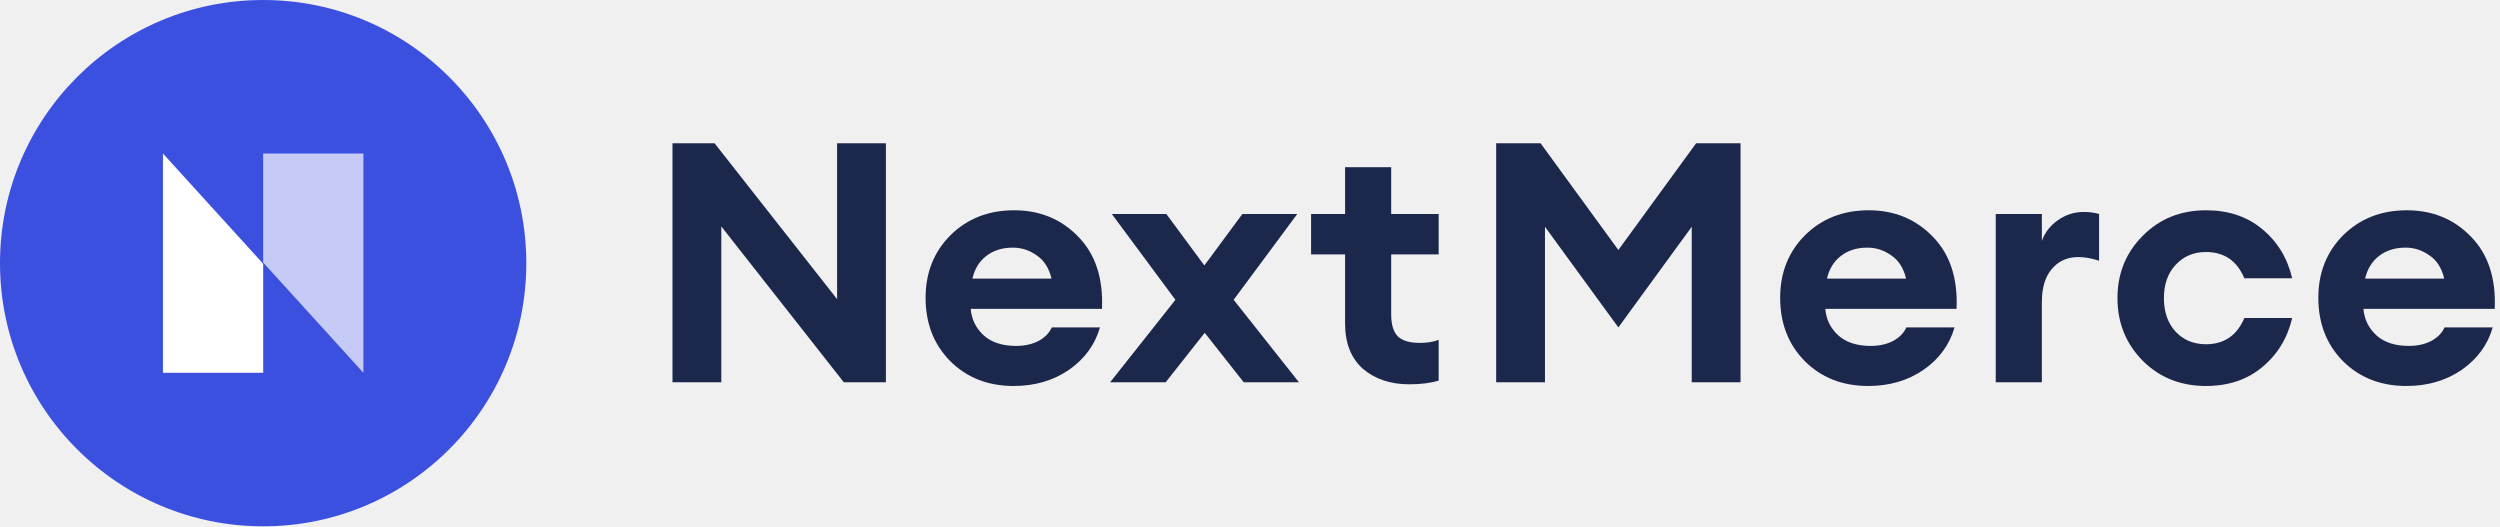
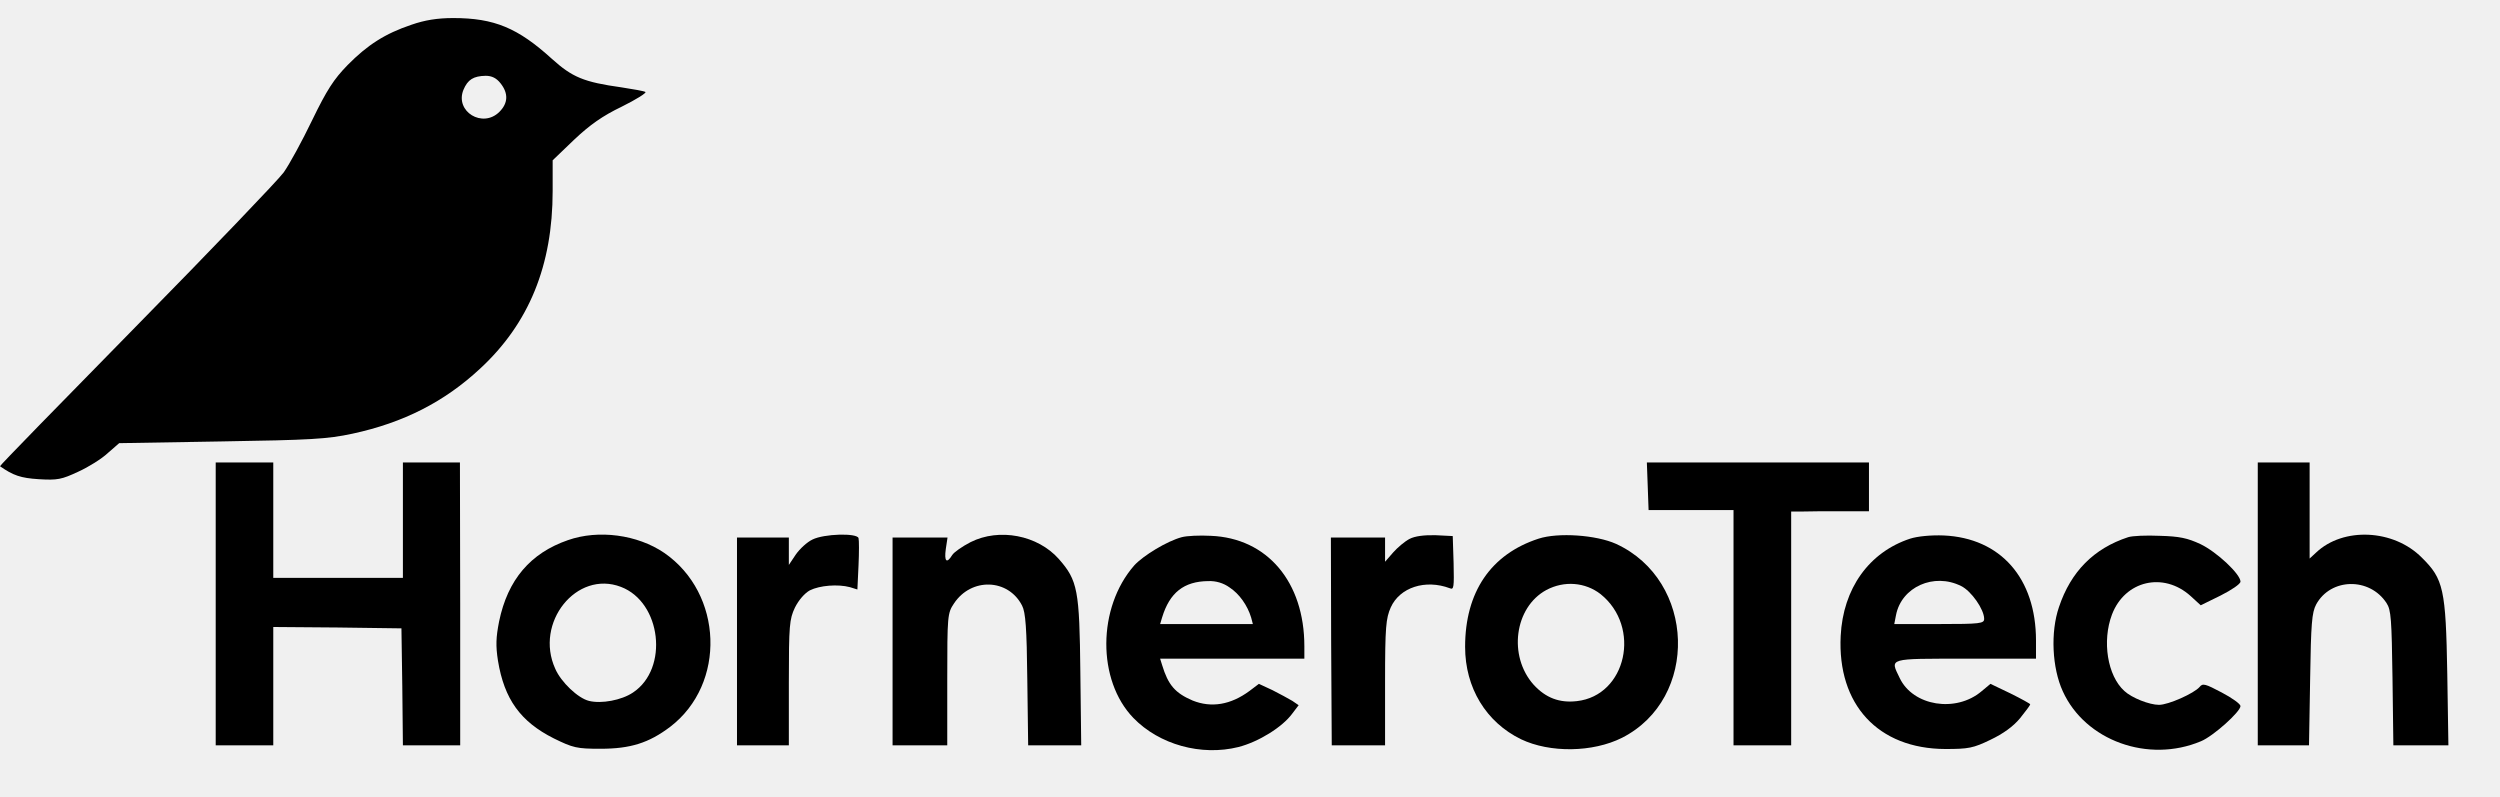
- <svg xmlns="http://www.w3.org/2000/svg" width="171" height="36" viewBox="0 0 171 36" fill="none">
-   <path d="M60.596 26.148H57.718L49.337 15.488V26.148H45.998V9.801H48.877L57.257 20.461V9.801H60.596V26.148Z" fill="#1C274C" />
-   <path d="M69.343 26.401C67.578 26.401 66.127 25.833 64.992 24.697C63.871 23.561 63.311 22.118 63.311 20.369C63.311 18.649 63.879 17.222 65.015 16.086C66.166 14.95 67.616 14.383 69.366 14.383C71.131 14.383 72.597 14.989 73.764 16.201C74.93 17.399 75.467 19.041 75.375 21.128H66.396C66.457 21.85 66.757 22.456 67.294 22.947C67.831 23.423 68.568 23.661 69.504 23.661C70.072 23.661 70.571 23.553 71.001 23.339C71.446 23.108 71.76 22.794 71.945 22.395H75.237C74.899 23.577 74.193 24.544 73.119 25.296C72.044 26.032 70.786 26.401 69.343 26.401ZM69.274 16.938C68.553 16.938 67.946 17.13 67.455 17.514C66.979 17.882 66.665 18.396 66.511 19.056H71.922C71.753 18.335 71.415 17.805 70.909 17.468C70.418 17.115 69.873 16.938 69.274 16.938Z" fill="#1C274C" />
-   <path d="M85.072 26.148L82.401 22.763L79.731 26.148H75.932L80.398 20.507L76.047 14.636H79.777L82.378 18.158L84.98 14.636H88.733L84.381 20.507L88.848 26.148H85.072Z" fill="#1C274C" />
-   <path d="M96.401 26.286C95.111 26.286 94.052 25.933 93.224 25.227C92.41 24.505 92.003 23.469 92.003 22.118V17.399H89.678V14.636H92.003V11.435H95.157V14.636H98.404V17.399H95.157V21.497C95.157 22.203 95.311 22.709 95.618 23.016C95.925 23.308 96.424 23.454 97.115 23.454C97.606 23.454 98.035 23.385 98.404 23.247V26.032C97.851 26.201 97.183 26.286 96.401 26.286Z" fill="#1C274C" />
-   <path d="M102.338 9.801H105.377L110.695 17.099L116.014 9.801H119.053V26.148H115.714V15.511L110.695 22.395L105.676 15.511V26.148H102.338V9.801Z" fill="#1C274C" />
-   <path d="M127.796 26.401C126.03 26.401 124.58 25.833 123.444 24.697C122.324 23.561 121.763 22.118 121.763 20.369C121.763 18.649 122.331 17.222 123.467 16.086C124.618 14.95 126.069 14.383 127.819 14.383C129.584 14.383 131.05 14.989 132.216 16.201C133.383 17.399 133.92 19.041 133.828 21.128H124.849C124.91 21.85 125.209 22.456 125.746 22.947C126.284 23.423 127.02 23.661 127.957 23.661C128.525 23.661 129.023 23.553 129.453 23.339C129.898 23.108 130.213 22.794 130.397 22.395H133.69C133.352 23.577 132.646 24.544 131.571 25.296C130.497 26.032 129.238 26.401 127.796 26.401ZM127.727 16.938C127.005 16.938 126.399 17.13 125.908 17.514C125.432 17.882 125.117 18.396 124.964 19.056H130.374C130.205 18.335 129.868 17.805 129.361 17.468C128.87 17.115 128.325 16.938 127.727 16.938Z" fill="#1C274C" />
-   <path d="M136.509 26.148V14.636H139.663V16.478C139.863 15.91 140.224 15.442 140.745 15.073C141.283 14.69 141.874 14.498 142.518 14.498C142.917 14.498 143.27 14.544 143.577 14.636V17.836C143.071 17.667 142.595 17.583 142.15 17.583C141.398 17.583 140.792 17.859 140.331 18.412C139.886 18.949 139.663 19.693 139.663 20.645V26.148H136.509Z" fill="#1C274C" />
-   <path d="M150.89 26.401C149.156 26.401 147.713 25.825 146.562 24.674C145.411 23.508 144.835 22.08 144.835 20.392C144.835 18.703 145.411 17.283 146.562 16.132C147.713 14.966 149.156 14.383 150.89 14.383C152.425 14.383 153.707 14.812 154.735 15.672C155.779 16.531 156.462 17.652 156.784 19.033H153.515C153.008 17.836 152.133 17.237 150.89 17.237C150.046 17.237 149.355 17.529 148.818 18.112C148.281 18.68 148.012 19.44 148.012 20.392C148.012 21.343 148.281 22.111 148.818 22.694C149.355 23.262 150.046 23.546 150.89 23.546C152.133 23.546 153.008 22.947 153.515 21.75H156.784C156.462 23.131 155.779 24.252 154.735 25.111C153.707 25.971 152.425 26.401 150.89 26.401Z" fill="#1C274C" />
-   <path d="M164.606 26.401C162.841 26.401 161.391 25.833 160.255 24.697C159.134 23.561 158.574 22.118 158.574 20.369C158.574 18.649 159.142 17.222 160.278 16.086C161.429 14.95 162.88 14.383 164.629 14.383C166.394 14.383 167.86 14.989 169.027 16.201C170.193 17.399 170.731 19.041 170.638 21.128H161.659C161.721 21.85 162.02 22.456 162.557 22.947C163.094 23.423 163.831 23.661 164.767 23.661C165.335 23.661 165.834 23.553 166.264 23.339C166.709 23.108 167.024 22.794 167.208 22.395H170.5C170.163 23.577 169.457 24.544 168.382 25.296C167.308 26.032 166.049 26.401 164.606 26.401ZM164.537 16.938C163.816 16.938 163.21 17.13 162.718 17.514C162.243 17.882 161.928 18.396 161.774 19.056H167.185C167.016 18.335 166.678 17.805 166.172 17.468C165.681 17.115 165.136 16.938 164.537 16.938Z" fill="#1C274C" />
-   <circle cx="18" cy="18" r="18" fill="#3C50E0" />
-   <path d="M11.145 10.499L18.002 18.043V25.5H11.145L11.145 10.499Z" fill="white" />
-   <path opacity="0.7" d="M24.857 25.5L18 17.957L18 10.5L24.857 10.5L24.857 25.5Z" fill="white" />
+ <svg xmlns="http://www.w3.org/2000/svg" width="113px" height="36px" viewBox="0 0 113 36" version="1.1">
+   <g id="surface1">
+     <path style=" stroke:none;fill-rule:nonzero;fill:rgb(0%,0%,0%);fill-opacity:1;" d="M 18.602 1.117 C 17.402 1.52 16.609 2.031 15.711 2.941 C 15.086 3.582 14.773 4.066 14.109 5.434 C 13.656 6.375 13.082 7.43 12.82 7.797 C 12.562 8.148 9.566 11.277 6.156 14.746 C 2.746 18.219 -0.027 21.059 0 21.074 C 0.598 21.492 0.938 21.609 1.758 21.66 C 2.602 21.711 2.785 21.672 3.539 21.32 C 3.996 21.113 4.605 20.734 4.879 20.473 L 5.387 20.031 L 10.008 19.953 C 14.059 19.887 14.789 19.848 15.934 19.602 C 18.238 19.105 20.086 18.164 21.699 16.664 C 23.914 14.617 24.98 11.996 24.98 8.629 L 24.98 7.246 L 25.945 6.32 C 26.66 5.645 27.234 5.238 28.105 4.82 C 28.758 4.496 29.238 4.195 29.172 4.156 C 29.109 4.117 28.613 4.027 28.094 3.949 C 26.387 3.711 25.867 3.492 24.941 2.656 C 23.406 1.262 22.34 0.816 20.488 0.816 C 19.762 0.816 19.199 0.91 18.602 1.117 Z M 22.625 3.766 C 22.988 4.223 22.965 4.664 22.574 5.055 C 21.816 5.812 20.555 5.043 20.945 4.066 C 21.141 3.594 21.402 3.438 21.949 3.426 C 22.234 3.426 22.441 3.531 22.625 3.766 Z M 22.625 3.766 " />
+     <path style=" stroke:none;fill-rule:nonzero;fill:rgb(0%,0%,0%);fill-opacity:1;" d="M 9.75 27.297 L 9.75 33.688 L 12.352 33.688 L 12.352 28.34 L 15.258 28.363 L 18.145 28.402 L 18.184 31.039 L 18.211 33.688 L 20.801 33.688 L 20.801 27.297 L 20.789 20.902 L 18.211 20.902 L 18.211 26.121 L 12.352 26.121 L 12.352 20.902 L 9.75 20.902 Z M 9.75 27.297 " />
+     <path style=" stroke:none;fill-rule:nonzero;fill:rgb(0%,0%,0%);fill-opacity:1;" d="M 74.477 21.973 L 74.516 23.055 L 78.355 23.055 L 78.355 33.688 L 80.961 33.688 L 80.961 23.121 L 81.453 23.121 C 81.715 23.109 82.508 23.109 83.211 23.109 L 84.477 23.109 L 84.477 20.902 L 74.438 20.902 Z M 74.477 21.973 " />
+     <path style=" stroke:none;fill-rule:nonzero;fill:rgb(0%,0%,0%);fill-opacity:1;" d="M 102.051 27.297 L 102.051 33.688 L 104.367 33.688 L 104.418 30.711 C 104.457 28.168 104.496 27.688 104.691 27.32 C 105.344 26.121 107.102 26.082 107.871 27.258 C 108.078 27.57 108.102 27.988 108.141 30.648 L 108.18 33.688 L 110.668 33.688 L 110.617 30.453 C 110.551 26.617 110.445 26.172 109.469 25.207 C 108.195 23.918 105.918 23.812 104.691 24.973 L 104.395 25.246 L 104.395 20.902 L 102.051 20.902 Z M 102.051 27.297 " />
+     <path style=" stroke:none;fill-rule:nonzero;fill:rgb(0%,0%,0%);fill-opacity:1;" d="M 25.672 24.414 C 23.977 25 22.949 26.199 22.559 28.09 C 22.418 28.809 22.402 29.188 22.508 29.863 C 22.793 31.602 23.523 32.617 25.031 33.375 C 25.906 33.805 26.074 33.844 27.141 33.844 C 28.496 33.844 29.328 33.582 30.293 32.852 C 32.832 30.91 32.688 26.824 30.02 24.988 C 28.809 24.164 27.051 23.93 25.672 24.414 Z M 28.066 26.527 C 29.891 27.219 30.242 30.219 28.613 31.301 C 28.094 31.652 27.18 31.82 26.621 31.68 C 26.125 31.559 25.359 30.832 25.098 30.23 C 24.148 28.145 26.062 25.758 28.066 26.527 Z M 28.066 26.527 " />
+     <path style=" stroke:none;fill-rule:nonzero;fill:rgb(0%,0%,0%);fill-opacity:1;" d="M 36.723 24.387 C 36.477 24.504 36.152 24.805 35.969 25.066 L 35.656 25.535 L 35.656 24.297 L 33.312 24.297 L 33.312 33.688 L 35.656 33.688 L 35.656 30.855 C 35.656 28.246 35.684 27.988 35.93 27.465 C 36.098 27.125 36.371 26.812 36.605 26.684 C 37.051 26.461 37.867 26.395 38.414 26.539 L 38.754 26.645 L 38.805 25.559 C 38.832 24.973 38.832 24.414 38.805 24.32 C 38.727 24.086 37.246 24.125 36.723 24.387 Z M 36.723 24.387 " />
+     <path style=" stroke:none;fill-rule:nonzero;fill:rgb(0%,0%,0%);fill-opacity:1;" d="M 43.871 24.504 C 43.492 24.699 43.117 24.961 43.039 25.09 C 42.789 25.496 42.672 25.379 42.75 24.816 L 42.828 24.297 L 40.344 24.297 L 40.344 33.688 L 42.816 33.688 L 42.816 30.699 C 42.816 27.832 42.828 27.711 43.117 27.281 C 43.898 26.094 45.574 26.148 46.199 27.375 C 46.355 27.672 46.41 28.391 46.434 30.711 L 46.473 33.688 L 48.871 33.688 L 48.832 30.398 C 48.793 26.668 48.715 26.238 47.855 25.262 C 46.902 24.191 45.172 23.852 43.871 24.504 Z M 43.871 24.504 " />
+     <path style=" stroke:none;fill-rule:nonzero;fill:rgb(0%,0%,0%);fill-opacity:1;" d="M 53.414 24.281 C 52.762 24.453 51.68 25.105 51.266 25.559 C 49.598 27.465 49.586 30.75 51.227 32.449 C 52.398 33.66 54.297 34.184 55.977 33.766 C 56.891 33.531 57.969 32.863 58.414 32.25 L 58.699 31.875 L 58.414 31.68 C 58.242 31.574 57.84 31.363 57.516 31.195 L 56.902 30.91 L 56.473 31.234 C 55.625 31.859 54.754 32.004 53.906 31.664 C 53.113 31.324 52.801 30.961 52.527 30.059 L 52.438 29.773 L 58.957 29.773 L 58.957 29.211 C 58.957 26.305 57.281 24.32 54.727 24.219 C 54.234 24.191 53.633 24.219 53.414 24.281 Z M 55.574 26.551 C 56.016 26.84 56.383 27.359 56.551 27.91 L 56.629 28.207 L 52.438 28.207 L 52.527 27.91 C 52.867 26.785 53.516 26.277 54.609 26.266 C 54.961 26.25 55.301 26.355 55.574 26.551 Z M 55.574 26.551 " />
+     <path style=" stroke:none;fill-rule:nonzero;fill:rgb(0%,0%,0%);fill-opacity:1;" d="M 63.711 24.359 C 63.504 24.465 63.164 24.75 62.969 24.973 L 62.605 25.391 L 62.605 24.297 L 60.156 24.297 L 60.168 28.992 L 60.195 33.688 L 62.605 33.688 L 62.605 30.844 C 62.605 28.324 62.645 27.949 62.863 27.453 C 63.27 26.551 64.426 26.172 65.535 26.59 C 65.715 26.668 65.727 26.539 65.703 25.457 L 65.664 24.23 L 64.883 24.191 C 64.375 24.18 63.957 24.23 63.711 24.359 Z M 63.711 24.359 " />
+     <path style=" stroke:none;fill-rule:nonzero;fill:rgb(0%,0%,0%);fill-opacity:1;" d="M 69.543 24.348 C 67.383 25.051 66.223 26.762 66.223 29.238 C 66.223 31.09 67.172 32.645 68.75 33.414 C 70.062 34.039 71.992 34.012 73.316 33.348 C 76.809 31.574 76.652 26.238 73.043 24.582 C 72.148 24.18 70.43 24.059 69.543 24.348 Z M 72.344 26.852 C 74.203 28.34 73.512 31.441 71.273 31.691 C 70.492 31.781 69.867 31.547 69.32 30.949 C 68.164 29.656 68.449 27.453 69.895 26.668 C 70.703 26.238 71.652 26.316 72.344 26.852 Z M 72.344 26.852 " />
+     <path style=" stroke:none;fill-rule:nonzero;fill:rgb(0%,0%,0%);fill-opacity:1;" d="M 86.336 24.348 C 84.477 24.961 83.305 26.605 83.199 28.742 C 83.043 31.848 84.891 33.844 87.926 33.855 C 88.98 33.855 89.188 33.816 89.969 33.438 C 90.543 33.164 90.996 32.84 91.309 32.461 C 91.559 32.148 91.766 31.875 91.766 31.836 C 91.766 31.809 91.363 31.586 90.867 31.34 L 89.969 30.91 L 89.566 31.246 C 88.406 32.227 86.469 31.914 85.867 30.648 C 85.426 29.734 85.297 29.773 88.836 29.773 L 92.027 29.773 L 92.027 28.953 C 92.027 26.133 90.426 24.32 87.859 24.203 C 87.273 24.18 86.664 24.242 86.336 24.348 Z M 88.641 26.488 C 89.098 26.707 89.684 27.543 89.684 27.973 C 89.684 28.184 89.5 28.207 87.652 28.207 L 85.621 28.207 L 85.699 27.805 C 85.945 26.527 87.418 25.875 88.641 26.488 Z M 88.641 26.488 " />
+     <path style=" stroke:none;fill-rule:nonzero;fill:rgb(0%,0%,0%);fill-opacity:1;" d="M 96.191 24.281 C 94.641 24.789 93.602 25.836 93.066 27.438 C 92.676 28.574 92.754 30.191 93.238 31.246 C 94.25 33.477 97.102 34.508 99.484 33.504 C 100.031 33.281 101.27 32.172 101.27 31.914 C 101.27 31.82 100.891 31.547 100.422 31.301 C 99.68 30.91 99.562 30.871 99.422 31.051 C 99.172 31.34 98.016 31.859 97.586 31.859 C 97.156 31.859 96.359 31.547 96.023 31.234 C 95.254 30.543 95.008 28.977 95.461 27.777 C 96.047 26.238 97.793 25.836 99.016 26.941 L 99.473 27.359 L 100.371 26.918 C 100.867 26.668 101.27 26.395 101.27 26.289 C 101.27 25.953 100.203 24.949 99.461 24.594 C 98.875 24.32 98.508 24.242 97.625 24.219 C 97.012 24.191 96.375 24.219 96.191 24.281 Z M 96.191 24.281 " />
+   </g>
</svg>
